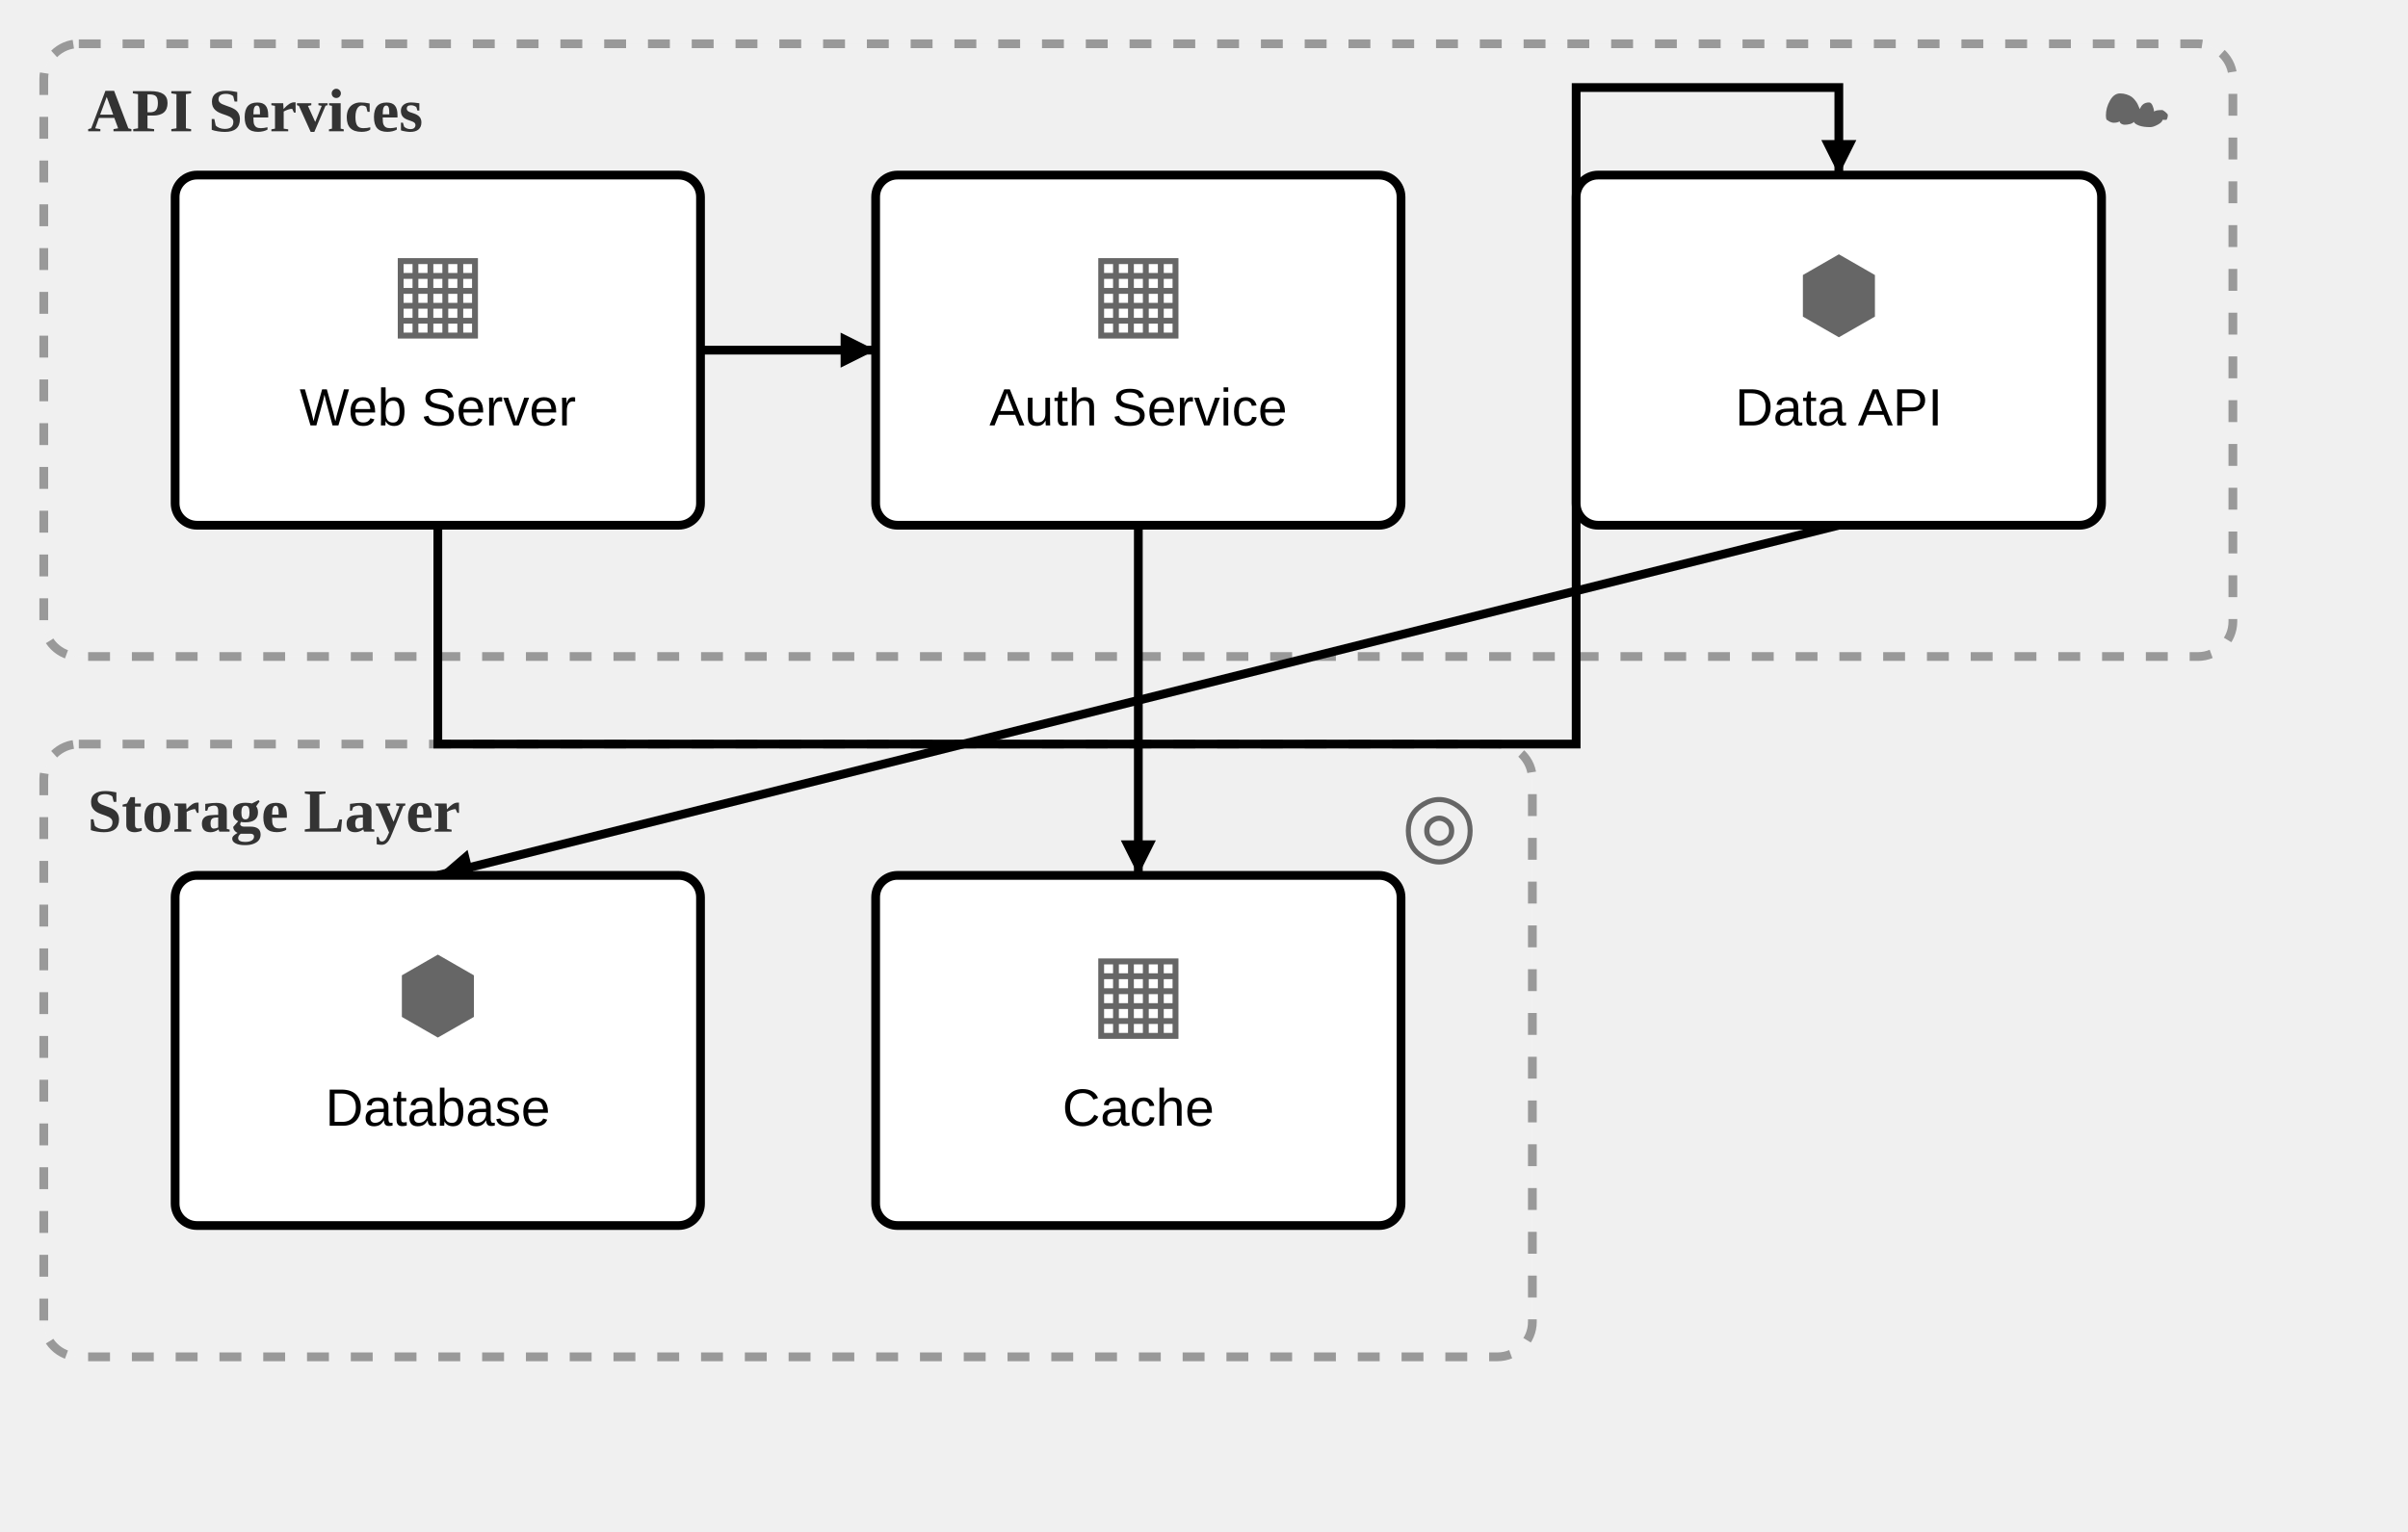
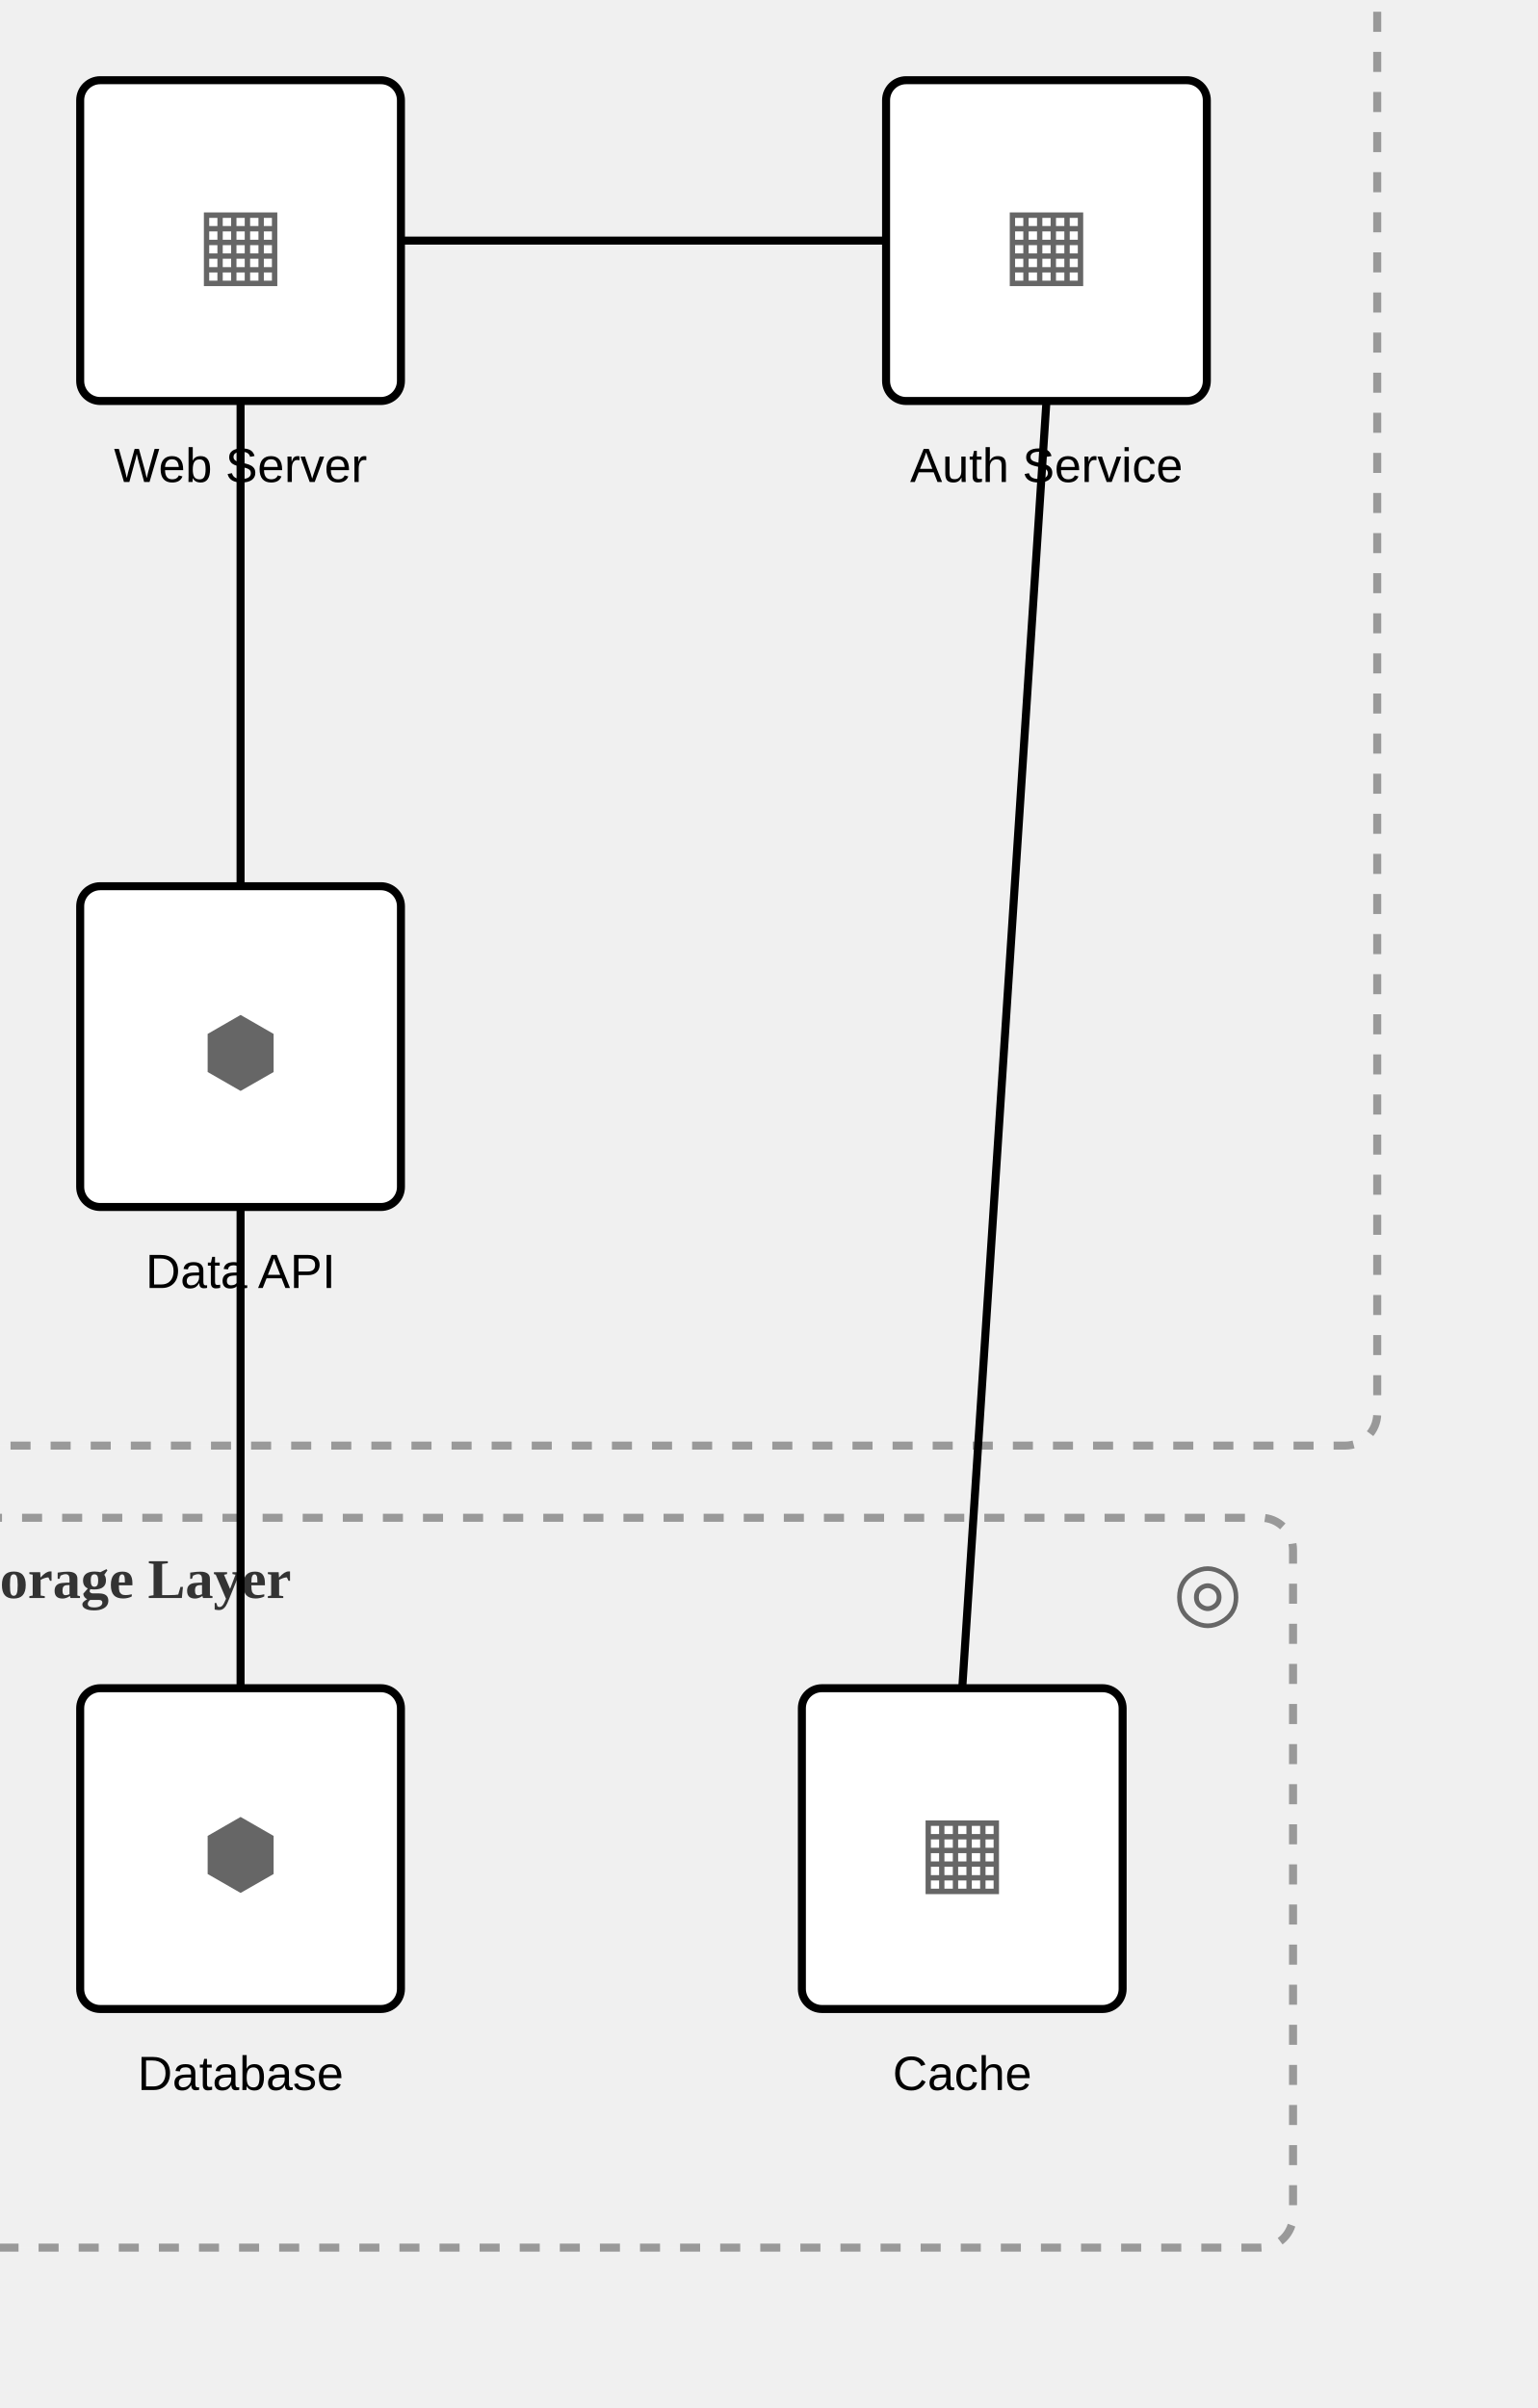
- <svg xmlns="http://www.w3.org/2000/svg" width="550.0" height="350.0" viewBox="0 0 550 350" version="1.2" baseProfile="tiny">
+ <svg xmlns="http://www.w3.org/2000/svg" width="383.5" height="600.5" viewBox="0 0 383.5 600.5" version="1.2" baseProfile="tiny">
  <g id="group-api">
-     <rect fill="#f0f0f0" fill-opacity="0.3" stroke="#999" stroke-width="2" x="10.0" y="10.0" width="500.0" height="140.0" rx="8.0" ry="8.0" stroke-dasharray="5,5" />
-     <text fill="#333" x="20.0" y="30.0" font-size="14" font-weight="bold">API Services</text>
-     <text fill="#666" x="480.0" y="35.0" font-size="20">☁</text>
+     <rect fill="#f0f0f0" fill-opacity="0.3" stroke="#999" stroke-width="2" x="-22.5" y="-22.5" width="366.0" height="383.0" rx="8.0" ry="8.0" stroke-dasharray="5,5" />
+     <text fill="#333" x="-12.5" y="-2.5" font-size="14" font-weight="bold">API Services</text>
+     <text fill="#666" x="313.5" y="2.5" font-size="20">☁</text>
  </g>
  <g id="group-storage">
-     <rect fill="#f0f0f0" fill-opacity="0.3" stroke="#999" stroke-width="2" x="10.0" y="170.0" width="340.0" height="140.0" rx="8.0" ry="8.0" stroke-dasharray="5,5" />
-     <text fill="#333" x="20.0" y="190.0" font-size="14" font-weight="bold">Storage Layer</text>
-     <text fill="#666" x="320.0" y="195.0" font-size="20">◎</text>
+     <rect fill="#f0f0f0" fill-opacity="0.3" stroke="#999" stroke-width="2" x="-22.5" y="378.5" width="345.0" height="182.0" rx="8.0" ry="8.0" stroke-dasharray="5,5" />
+     <text fill="#333" x="-12.5" y="398.5" font-size="14" font-weight="bold">Storage Layer</text>
+     <text fill="#666" x="292.5" y="403.5" font-size="20">◎</text>
  </g>
  <g id="edge-webapp-auth">
-     <path fill="none" stroke="#000000" stroke-width="2.0" d="M 160.0 80.0 L 200.0 80.0" />
-     <polygon fill="#000000" points="200.0,80.0 192.0,84.0 192.0,76.0" />
+     <path fill="none" stroke="#000000" stroke-width="2.0" d="M 100.0 60.0 L 221.0 60.0" />
  </g>
  <g id="edge-webapp-data">
-     <path fill="none" stroke="#000000" stroke-width="2.0" d="M 100.0 120.0 L 100.0 170.0 L 360.0 170.0 L 360.0 20.0 L 420.0 20.0 L 420.0 40.0" />
-     <polygon fill="#000000" points="420.0,40.0 416.0,32.0 424.0,32.0" />
+     <path fill="none" stroke="#000000" stroke-width="2.0" d="M 60.0 100.0 L 60.0 221.0" />
  </g>
  <g id="edge-data-db">
-     <path fill="none" stroke="#000000" stroke-width="2.0" d="M 420.0 120.0 L 100.0 200.0" />
-     <polygon fill="#000000" points="100.0,200.0 106.791,194.179 108.731,201.94" />
+     <path fill="none" stroke="#000000" stroke-width="2.0" d="M 60.0 301.0 L 60.0 421.0" />
  </g>
  <g id="edge-auth-cache">
-     <path fill="none" stroke="#000000" stroke-width="2.0" d="M 260.0 120.0 L 260.0 200.0" />
-     <polygon fill="#000000" points="260.0,200.0 256.0,192.0 264.0,192.0" />
+     <path fill="none" stroke="#000000" stroke-width="2.0" d="M 261.0 100.0 L 240.0 421.0" />
  </g>
  <g id="service-webapp">
-     <rect fill="#ffffff" stroke="#000000" stroke-width="2.0" x="40.0" y="40.0" width="120.0" height="80.0" rx="5.0" ry="5.0" />
-     <text fill="#666" x="100.0" y="74.4" text-anchor="middle" font-size="24">▦</text>
-     <text fill="#000000" x="100.0" y="97.2" text-anchor="middle" font-family="Arial, Helvetica, sans-serif" font-size="12">Web Server</text>
+     <rect fill="#ffffff" stroke="#000000" stroke-width="2.0" x="20.0" y="20.0" width="80.0" height="80.0" rx="5.0" ry="5.0" />
+     <text fill="#666" x="60.0" y="68.4" text-anchor="middle" font-size="24">▦</text>
+     <text fill="#000000" x="60.0" y="120.2" text-anchor="middle" font-family="Arial, Helvetica, sans-serif" font-size="12">Web Server</text>
  </g>
  <g id="service-auth">
-     <rect fill="#ffffff" stroke="#000000" stroke-width="2.0" x="200.0" y="40.0" width="120.0" height="80.0" rx="5.0" ry="5.0" />
-     <text fill="#666" x="260.0" y="74.4" text-anchor="middle" font-size="24">▦</text>
-     <text fill="#000000" x="260.0" y="97.2" text-anchor="middle" font-family="Arial, Helvetica, sans-serif" font-size="12">Auth Service</text>
+     <rect fill="#ffffff" stroke="#000000" stroke-width="2.0" x="221.0" y="20.0" width="80.0" height="80.0" rx="5.0" ry="5.0" />
+     <text fill="#666" x="261.0" y="68.4" text-anchor="middle" font-size="24">▦</text>
+     <text fill="#000000" x="261.0" y="120.2" text-anchor="middle" font-family="Arial, Helvetica, sans-serif" font-size="12">Auth Service</text>
  </g>
  <g id="service-data">
-     <rect fill="#ffffff" stroke="#000000" stroke-width="2.0" x="360.0" y="40.0" width="120.0" height="80.0" rx="5.0" ry="5.0" />
-     <text fill="#666" x="420.0" y="74.4" text-anchor="middle" font-size="24">⬢</text>
-     <text fill="#000000" x="420.0" y="97.2" text-anchor="middle" font-family="Arial, Helvetica, sans-serif" font-size="12">Data API</text>
+     <rect fill="#ffffff" stroke="#000000" stroke-width="2.0" x="20.0" y="221.0" width="80.0" height="80.0" rx="5.0" ry="5.0" />
+     <text fill="#666" x="60.0" y="269.4" text-anchor="middle" font-size="24">⬢</text>
+     <text fill="#000000" x="60.0" y="321.2" text-anchor="middle" font-family="Arial, Helvetica, sans-serif" font-size="12">Data API</text>
  </g>
  <g id="service-db">
-     <rect fill="#ffffff" stroke="#000000" stroke-width="2.0" x="40.0" y="200.0" width="120.0" height="80.0" rx="5.0" ry="5.0" />
-     <text fill="#666" x="100.0" y="234.4" text-anchor="middle" font-size="24">⬢</text>
-     <text fill="#000000" x="100.0" y="257.2" text-anchor="middle" font-family="Arial, Helvetica, sans-serif" font-size="12">Database</text>
+     <rect fill="#ffffff" stroke="#000000" stroke-width="2.0" x="20.0" y="421.0" width="80.0" height="80.0" rx="5.0" ry="5.0" />
+     <text fill="#666" x="60.0" y="469.4" text-anchor="middle" font-size="24">⬢</text>
+     <text fill="#000000" x="60.0" y="521.2" text-anchor="middle" font-family="Arial, Helvetica, sans-serif" font-size="12">Database</text>
  </g>
  <g id="service-cache">
-     <rect fill="#ffffff" stroke="#000000" stroke-width="2.0" x="200.0" y="200.0" width="120.0" height="80.0" rx="5.0" ry="5.0" />
-     <text fill="#666" x="260.0" y="234.4" text-anchor="middle" font-size="24">▦</text>
-     <text fill="#000000" x="260.0" y="257.2" text-anchor="middle" font-family="Arial, Helvetica, sans-serif" font-size="12">Cache</text>
+     <rect fill="#ffffff" stroke="#000000" stroke-width="2.0" x="200.0" y="421.0" width="80.0" height="80.0" rx="5.0" ry="5.0" />
+     <text fill="#666" x="240.0" y="469.4" text-anchor="middle" font-size="24">▦</text>
+     <text fill="#000000" x="240.0" y="521.2" text-anchor="middle" font-family="Arial, Helvetica, sans-serif" font-size="12">Cache</text>
  </g>
</svg>
